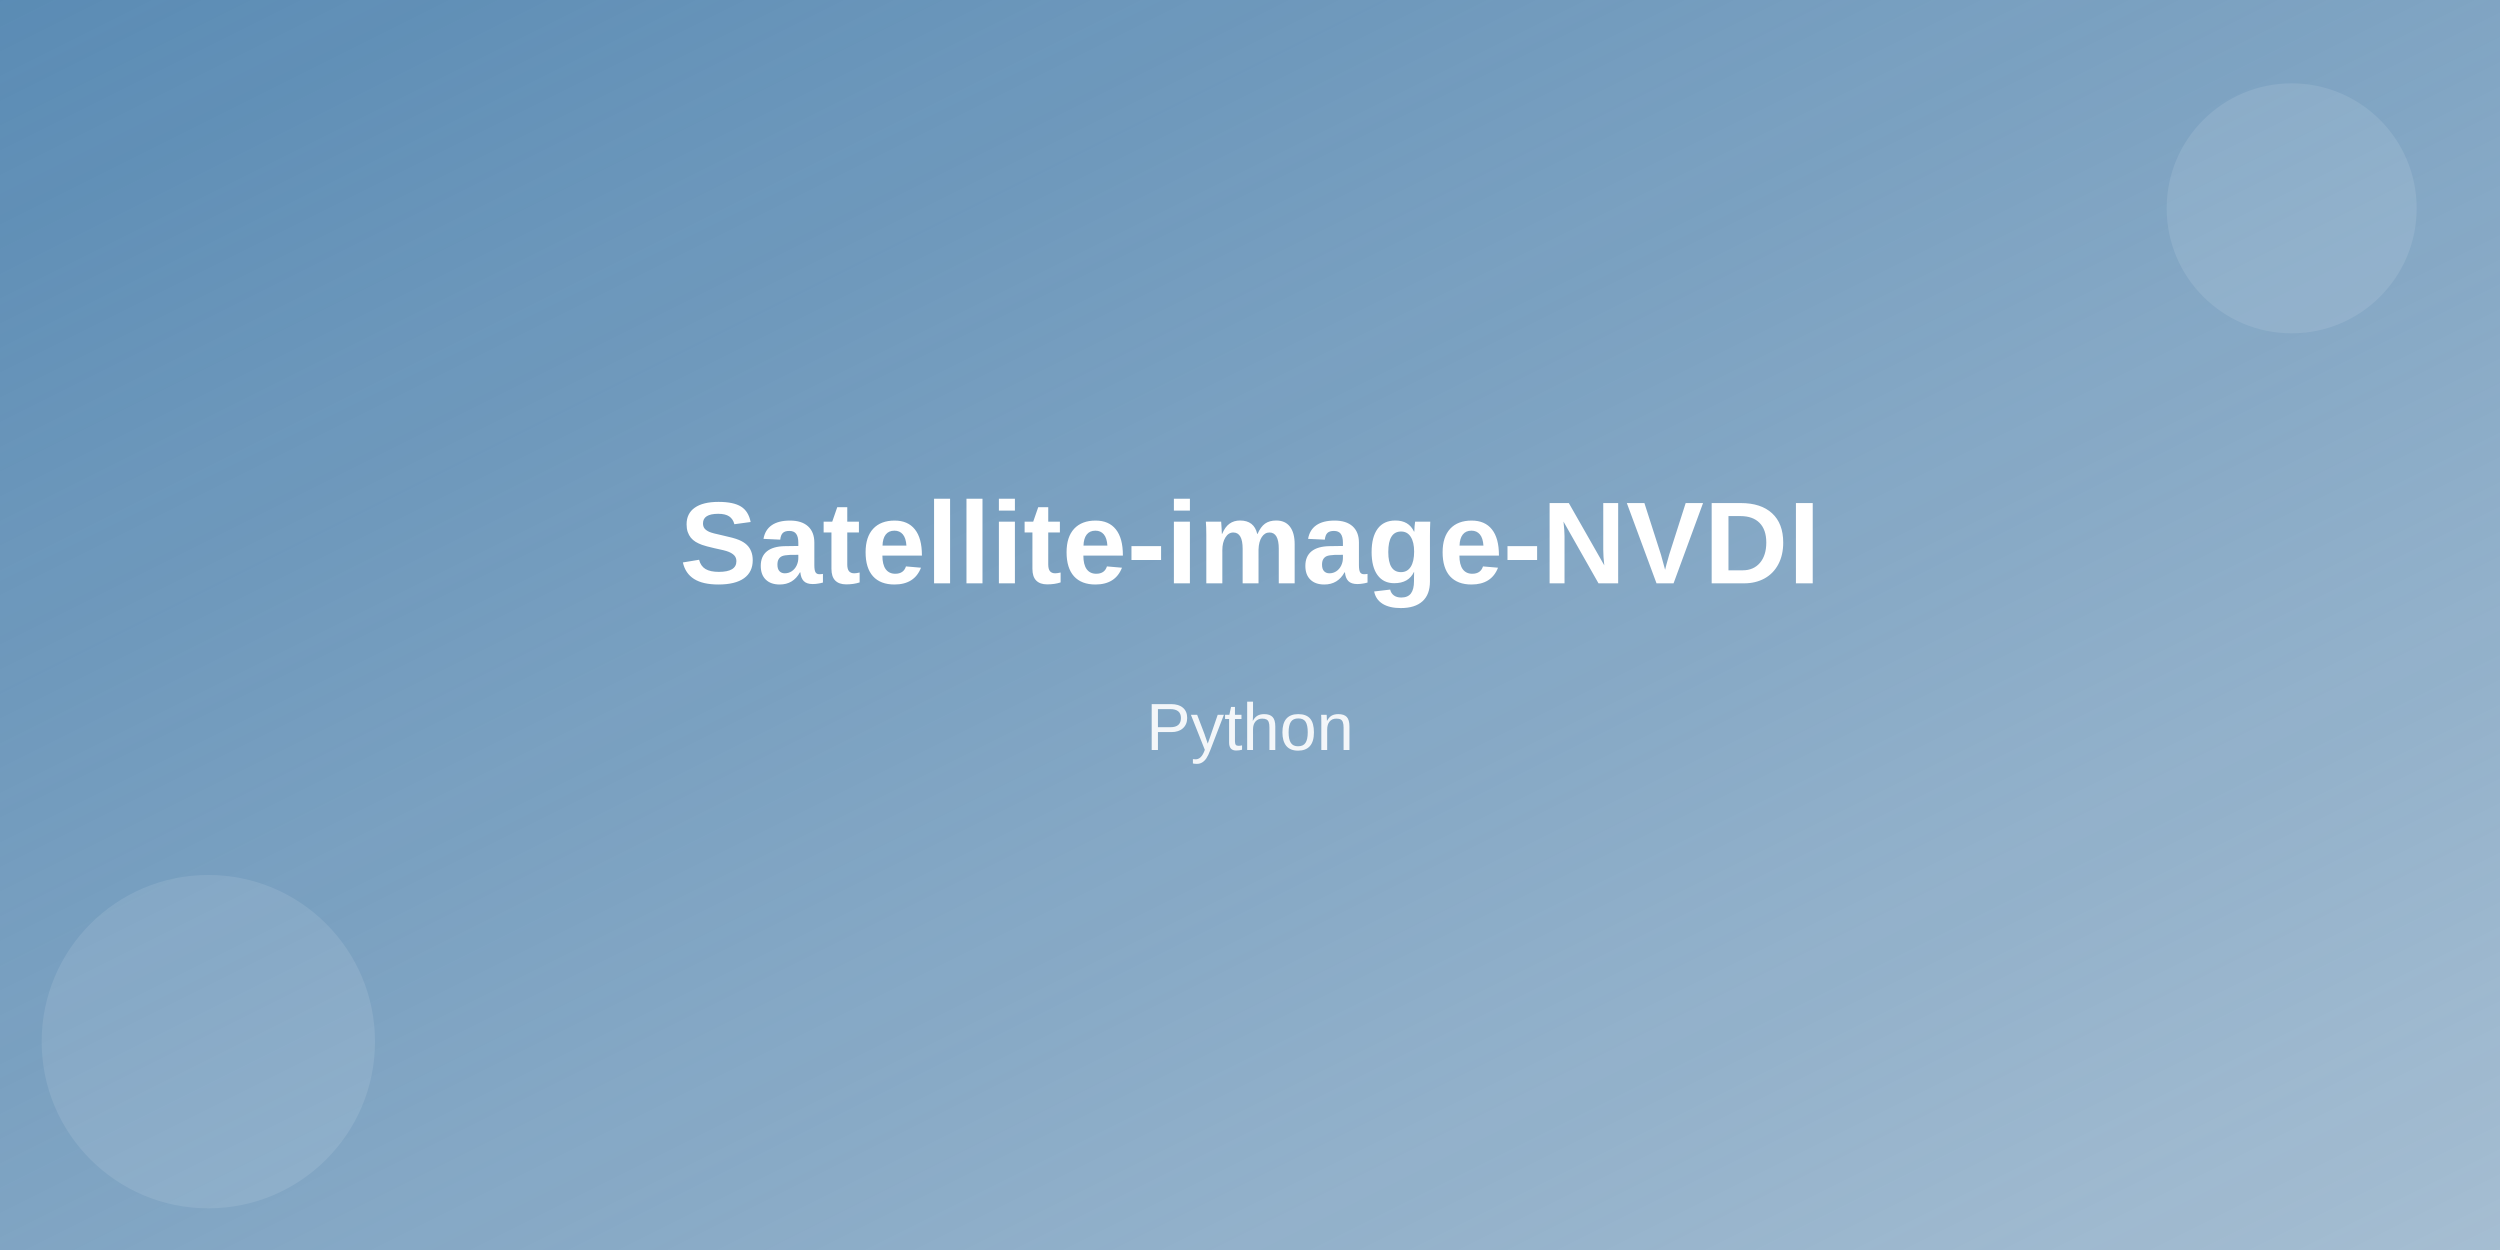
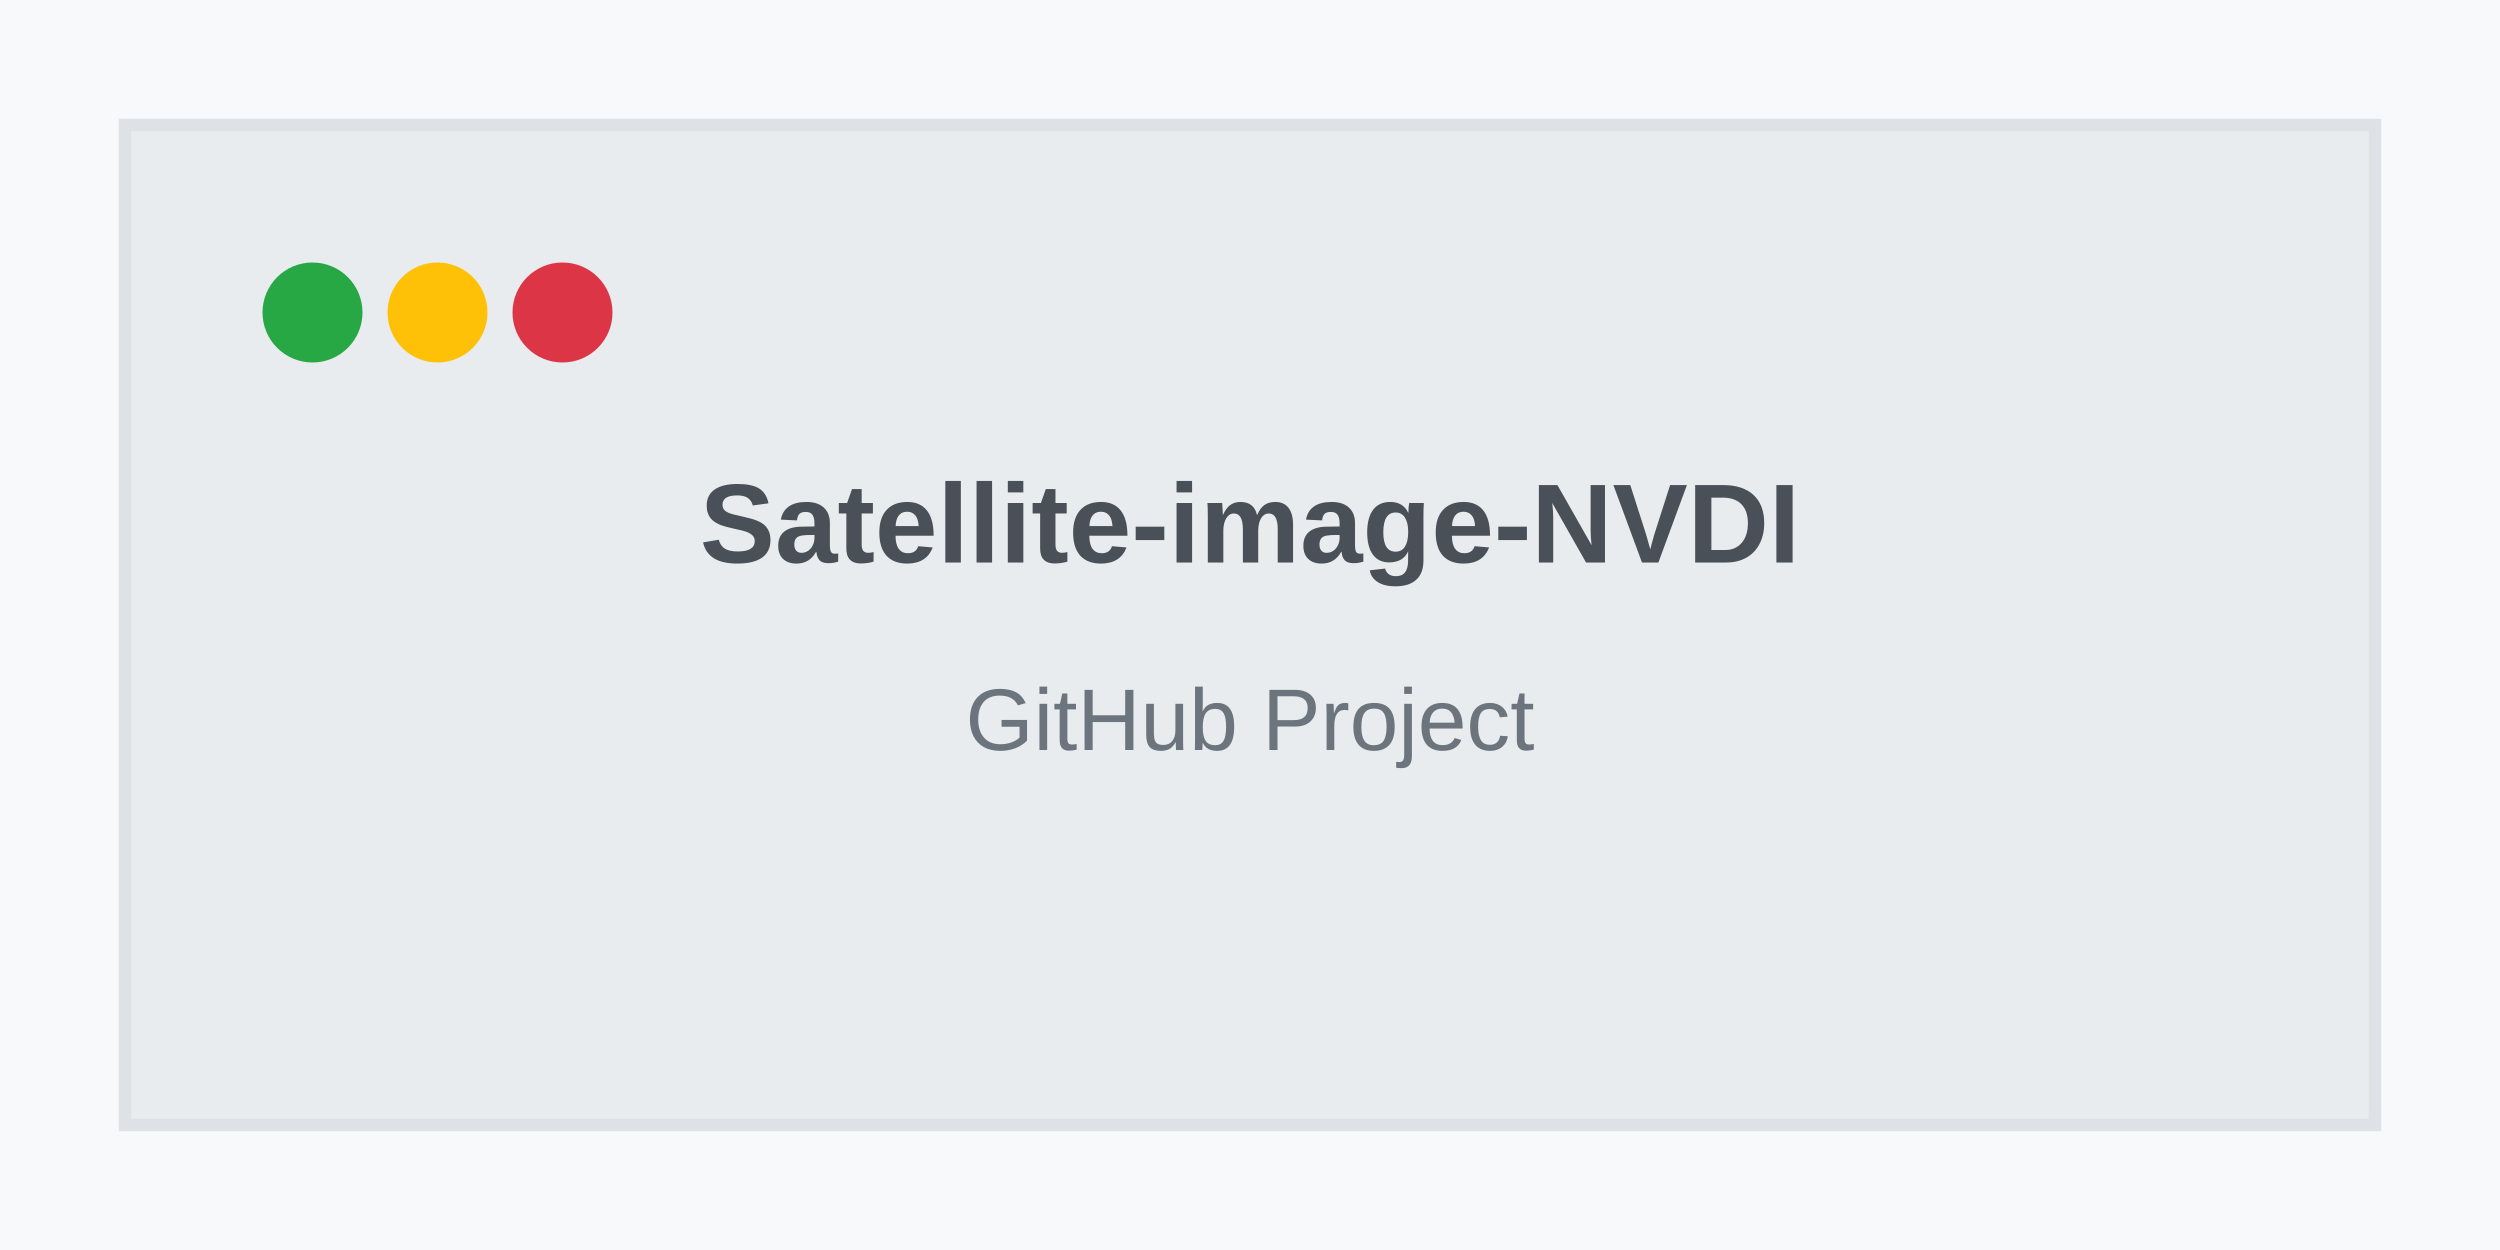
- <svg xmlns="http://www.w3.org/2000/svg" width="600" height="300">
-   <defs>
-     <linearGradient id="grad-Satellite-image-NVDI" x1="0%" y1="0%" x2="100%" y2="100%">
-       <stop offset="0%" style="stop-color:#3572A5;stop-opacity:0.8" />
-       <stop offset="100%" style="stop-color:#3572A5;stop-opacity:0.4" />
-     </linearGradient>
-   </defs>
-   <rect width="600" height="300" fill="url(#grad-Satellite-image-NVDI)" />
-   <circle cx="550" cy="50" r="30" fill="white" opacity="0.1" />
-   <circle cx="50" cy="250" r="40" fill="white" opacity="0.1" />
-   <text x="300" y="140" font-family="Arial, sans-serif" font-size="28" font-weight="bold" text-anchor="middle" fill="white">Satellite-image-NVDI</text>
-   <text x="300" y="180" font-family="Arial, sans-serif" font-size="16" text-anchor="middle" fill="white" opacity="0.9">Python</text>
+ <svg xmlns="http://www.w3.org/2000/svg" width="400" height="200">
+   <rect width="100%" height="100%" fill="#f8f9fa" />
+   <rect x="20" y="20" width="360" height="160" fill="#e9ecef" stroke="#dee2e6" stroke-width="2" />
+   <text x="200" y="90" font-family="Arial, sans-serif" font-size="18" font-weight="bold" text-anchor="middle" fill="#495057">Satellite-image-NVDI</text>
+   <text x="200" y="120" font-family="Arial, sans-serif" font-size="14" text-anchor="middle" fill="#6c757d">GitHub Project</text>
+   <circle cx="50" cy="50" r="8" fill="#28a745" />
+   <circle cx="70" cy="50" r="8" fill="#ffc107" />
+   <circle cx="90" cy="50" r="8" fill="#dc3545" />
</svg>
